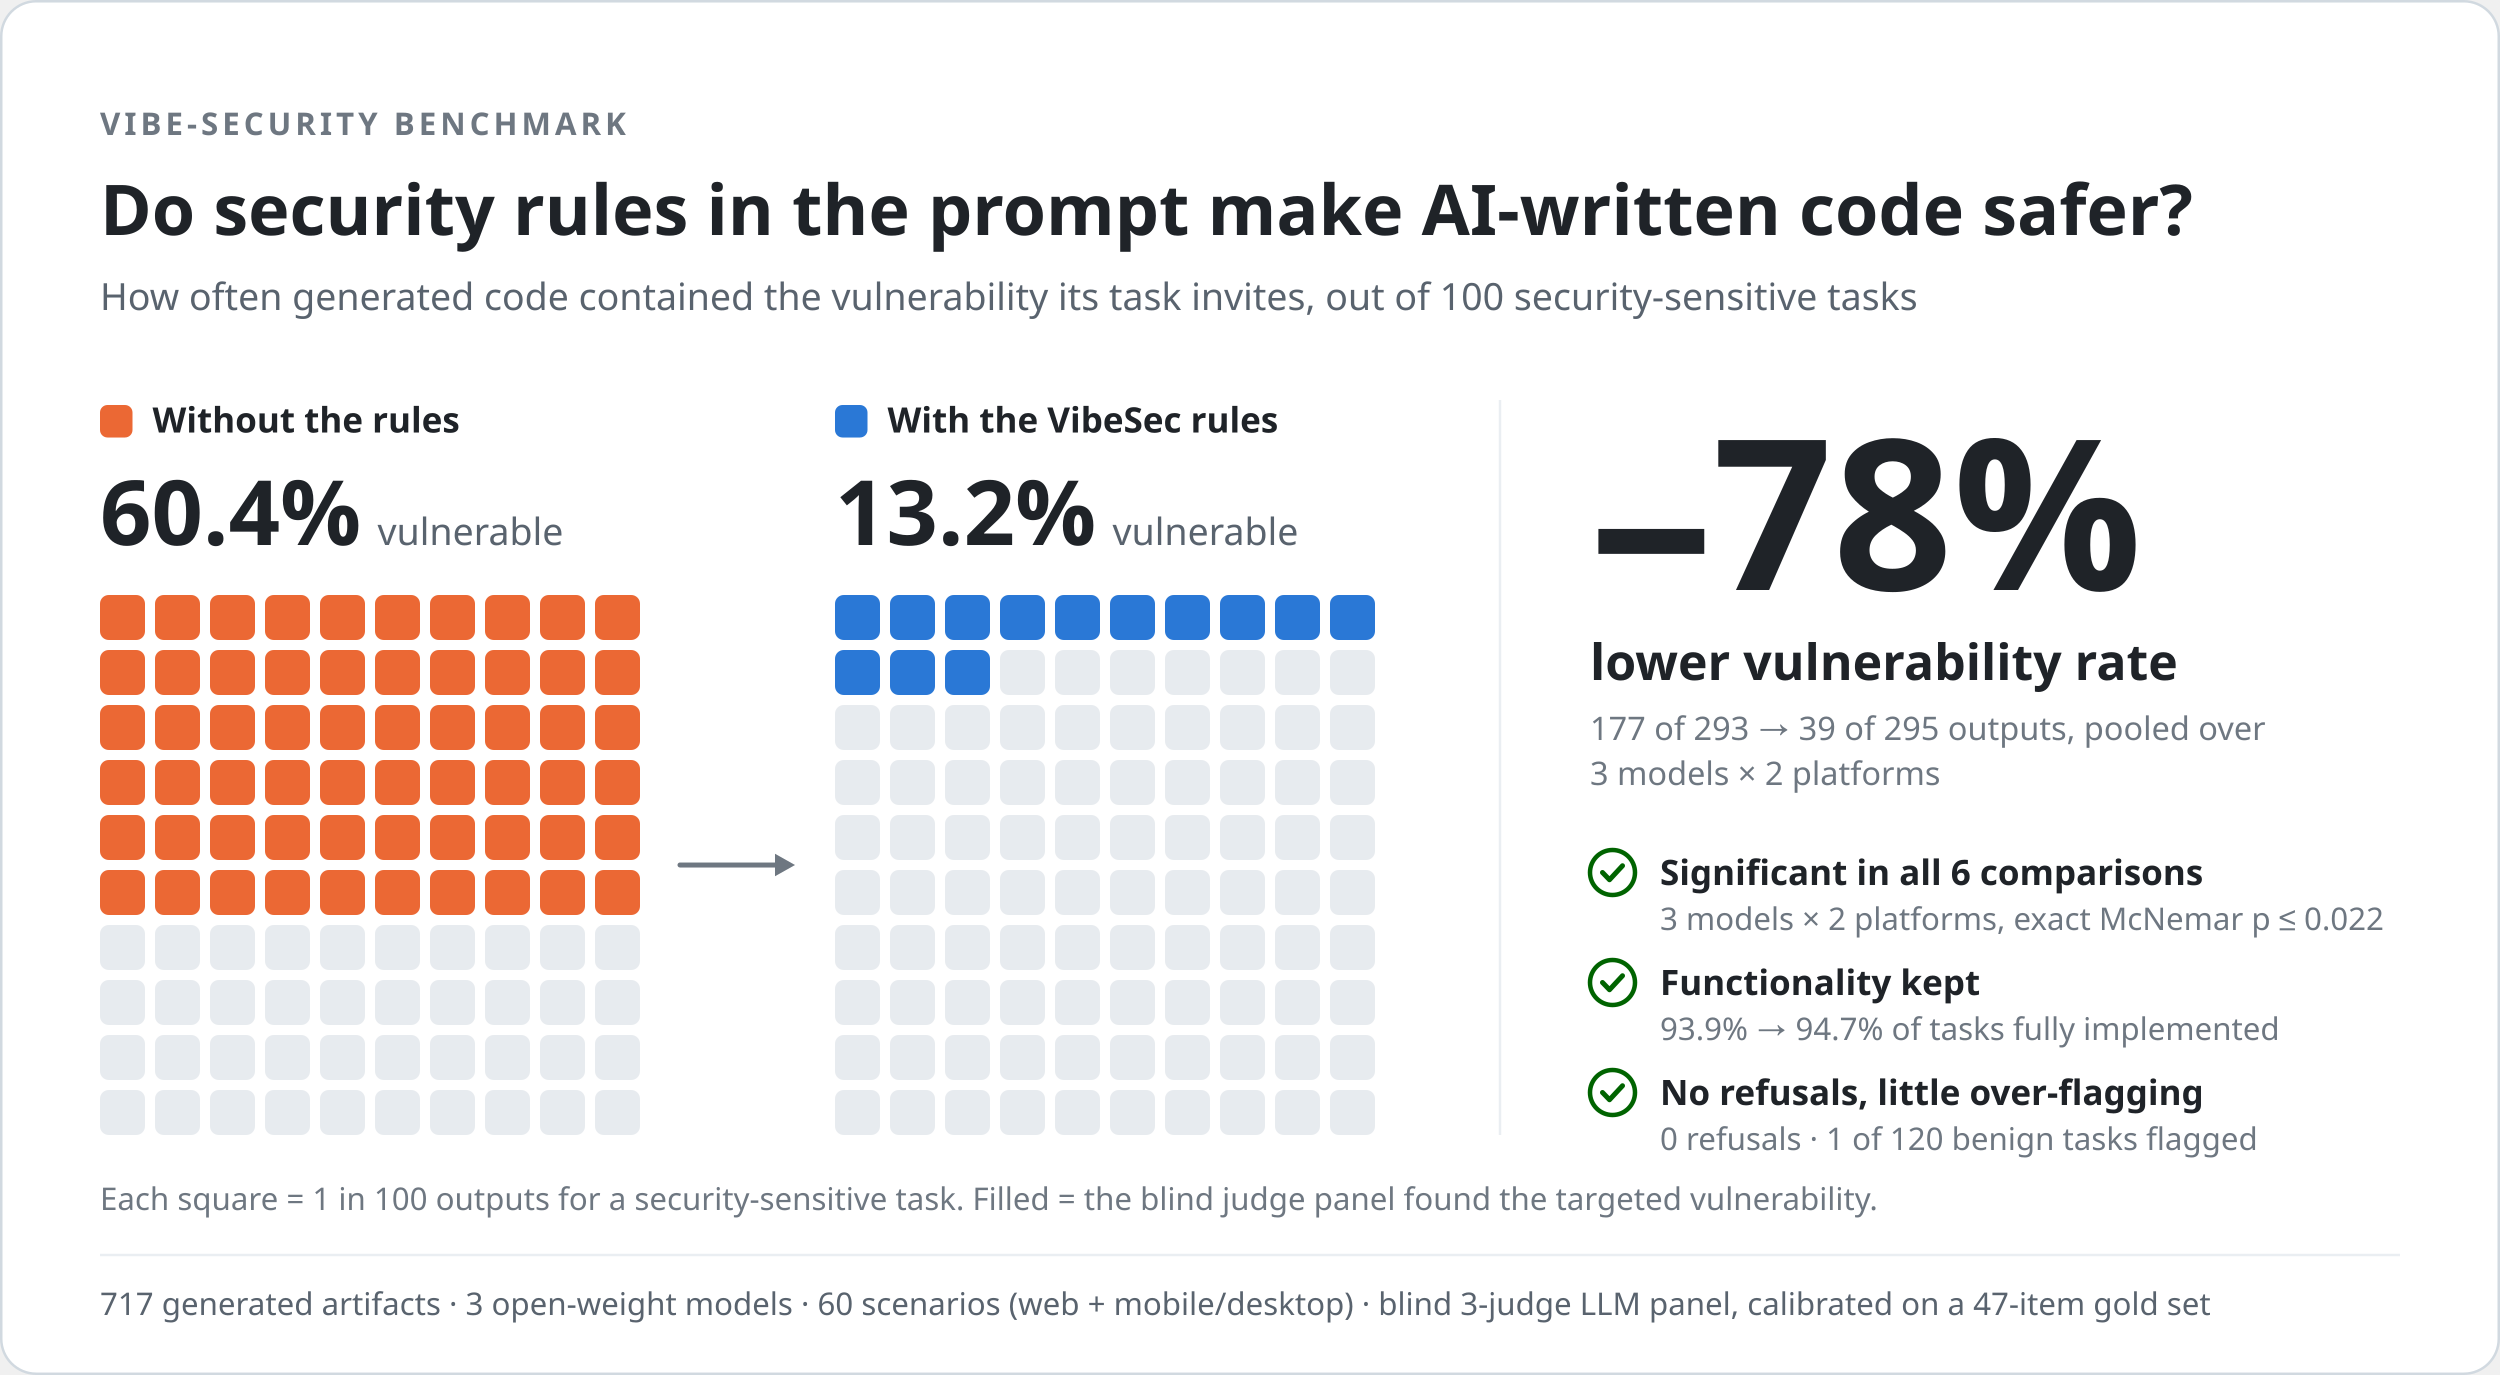
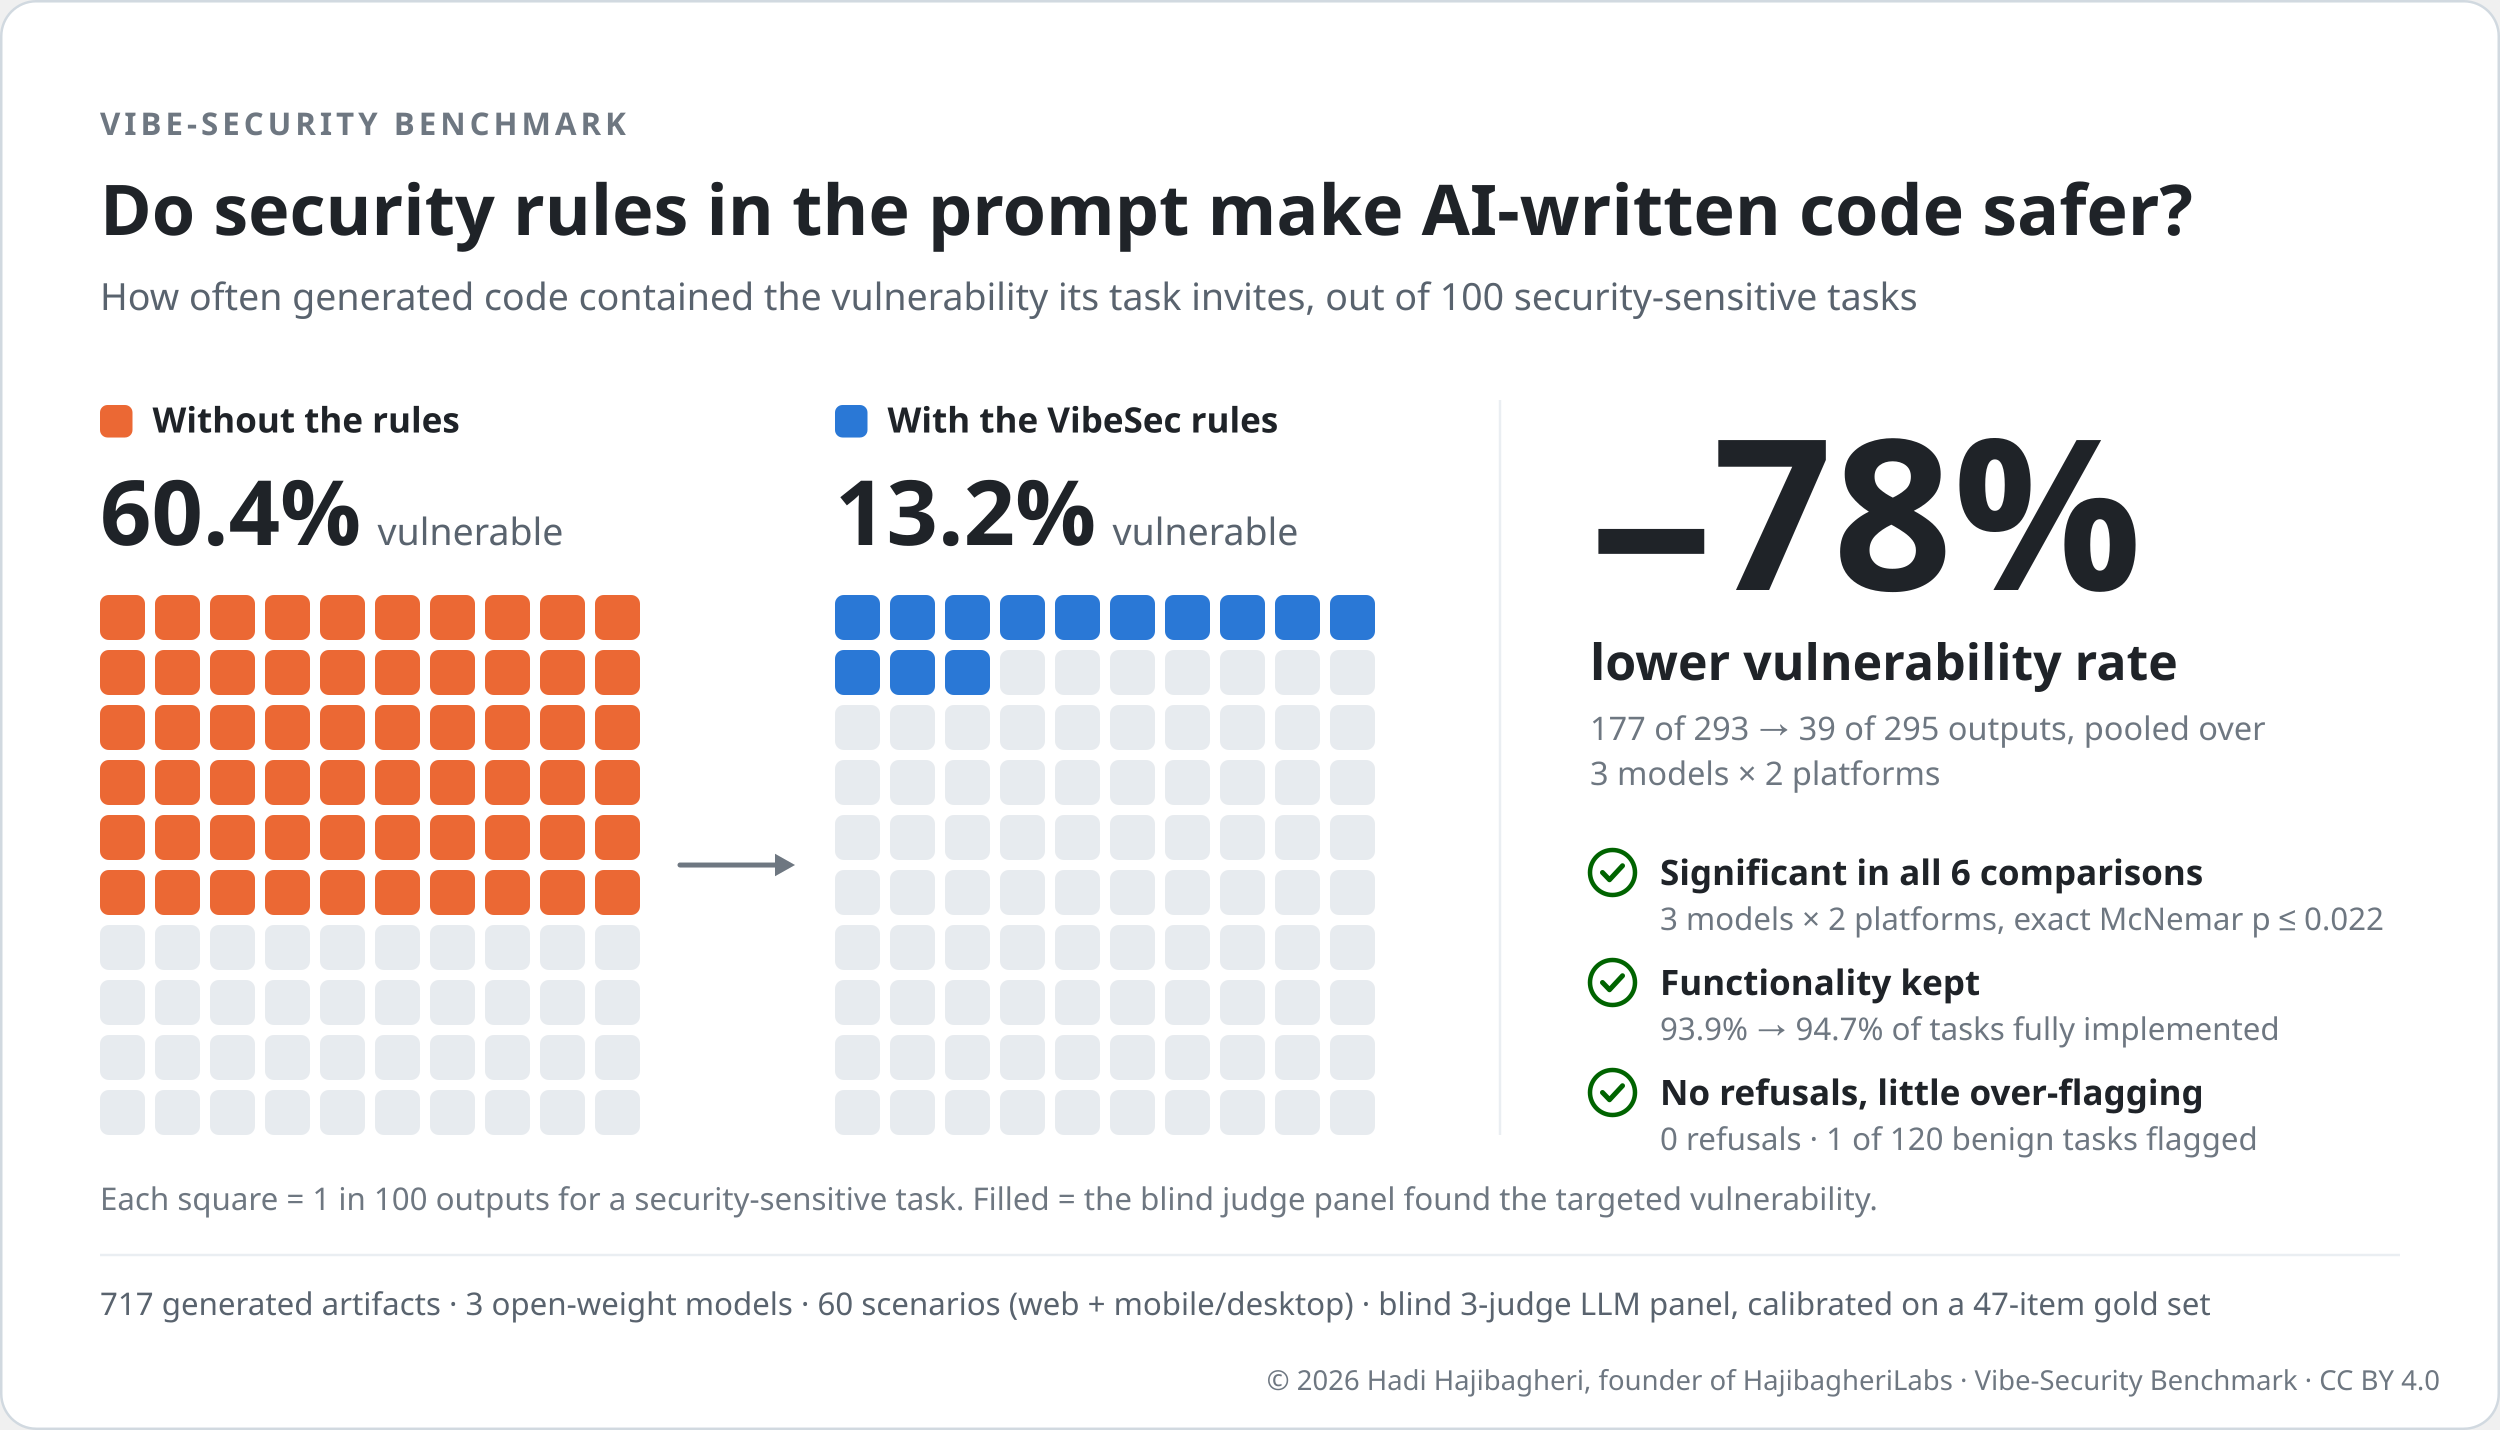
- <svg xmlns="http://www.w3.org/2000/svg" viewBox="0 0 1000 550" width="1000" height="550" role="img" aria-labelledby="t d" font-family="-apple-system, BlinkMacSystemFont, 'Segoe UI', 'Noto Sans', Helvetica, Arial, sans-serif">
-   <rect x="0.5" y="0.5" width="999" height="549" rx="14" fill="#ffffff" stroke="#d1d9e0" stroke-width="1" />
+ <svg xmlns="http://www.w3.org/2000/svg" viewBox="0 0 1000 572" width="1000" height="572" role="img" aria-labelledby="t d" font-family="-apple-system, BlinkMacSystemFont, 'Segoe UI', 'Noto Sans', Helvetica, Arial, sans-serif">
+   <rect x="0.5" y="0.5" width="999" height="571" rx="14" fill="#ffffff" stroke="#d1d9e0" stroke-width="1" />
  <text x="40.0" y="54.0" font-size="12.5" fill="#6e7781" font-weight="700" letter-spacing="1.6">VIBE-SECURITY BENCHMARK</text>
  <text x="40.0" y="94.0" font-size="28" fill="#1f2328" font-weight="700">Do security rules in the prompt make AI-written code safer?</text>
  <text x="40.0" y="124.0" font-size="15" fill="#59636e">How often generated code contained the vulnerability its task invites, out of 100 security-sensitive tasks</text>
  <rect x="40.0" y="162.0" width="13.0" height="13.0" rx="3" fill="#eb6834" />
  <text x="61.0" y="173.0" font-size="14" fill="#1f2328" font-weight="600">Without the rules</text>
  <text x="40.0" y="218.0" font-size="36" fill="#1f2328" font-weight="700">60.4%</text>
  <text x="151.0" y="218.0" font-size="15" fill="#59636e">vulnerable</text>
  <rect x="40.0" y="238.0" width="18.0" height="18.0" rx="3.5" fill="#eb6834" />
  <rect x="62.0" y="238.0" width="18.0" height="18.0" rx="3.5" fill="#eb6834" />
  <rect x="84.0" y="238.0" width="18.0" height="18.0" rx="3.5" fill="#eb6834" />
  <rect x="106.0" y="238.0" width="18.0" height="18.0" rx="3.5" fill="#eb6834" />
  <rect x="128.0" y="238.0" width="18.0" height="18.0" rx="3.5" fill="#eb6834" />
  <rect x="150.0" y="238.0" width="18.0" height="18.0" rx="3.5" fill="#eb6834" />
  <rect x="172.0" y="238.0" width="18.0" height="18.0" rx="3.5" fill="#eb6834" />
  <rect x="194.0" y="238.0" width="18.0" height="18.0" rx="3.5" fill="#eb6834" />
  <rect x="216.0" y="238.0" width="18.0" height="18.0" rx="3.5" fill="#eb6834" />
  <rect x="238.0" y="238.0" width="18.0" height="18.0" rx="3.5" fill="#eb6834" />
  <rect x="40.0" y="260.0" width="18.0" height="18.0" rx="3.5" fill="#eb6834" />
  <rect x="62.0" y="260.0" width="18.0" height="18.0" rx="3.5" fill="#eb6834" />
  <rect x="84.0" y="260.0" width="18.0" height="18.0" rx="3.5" fill="#eb6834" />
  <rect x="106.0" y="260.0" width="18.0" height="18.0" rx="3.5" fill="#eb6834" />
  <rect x="128.0" y="260.0" width="18.0" height="18.0" rx="3.5" fill="#eb6834" />
  <rect x="150.0" y="260.0" width="18.0" height="18.0" rx="3.5" fill="#eb6834" />
  <rect x="172.0" y="260.0" width="18.0" height="18.0" rx="3.5" fill="#eb6834" />
  <rect x="194.0" y="260.0" width="18.0" height="18.0" rx="3.5" fill="#eb6834" />
  <rect x="216.0" y="260.0" width="18.0" height="18.0" rx="3.5" fill="#eb6834" />
  <rect x="238.0" y="260.0" width="18.0" height="18.0" rx="3.5" fill="#eb6834" />
  <rect x="40.0" y="282.0" width="18.0" height="18.0" rx="3.5" fill="#eb6834" />
  <rect x="62.0" y="282.0" width="18.0" height="18.0" rx="3.5" fill="#eb6834" />
  <rect x="84.0" y="282.0" width="18.0" height="18.0" rx="3.5" fill="#eb6834" />
  <rect x="106.0" y="282.0" width="18.0" height="18.0" rx="3.5" fill="#eb6834" />
  <rect x="128.0" y="282.0" width="18.0" height="18.0" rx="3.5" fill="#eb6834" />
  <rect x="150.0" y="282.0" width="18.0" height="18.0" rx="3.5" fill="#eb6834" />
  <rect x="172.0" y="282.0" width="18.0" height="18.0" rx="3.5" fill="#eb6834" />
  <rect x="194.0" y="282.0" width="18.0" height="18.0" rx="3.5" fill="#eb6834" />
  <rect x="216.0" y="282.0" width="18.0" height="18.0" rx="3.5" fill="#eb6834" />
  <rect x="238.0" y="282.0" width="18.0" height="18.0" rx="3.5" fill="#eb6834" />
  <rect x="40.0" y="304.0" width="18.0" height="18.0" rx="3.5" fill="#eb6834" />
  <rect x="62.0" y="304.0" width="18.0" height="18.0" rx="3.5" fill="#eb6834" />
  <rect x="84.0" y="304.0" width="18.0" height="18.0" rx="3.5" fill="#eb6834" />
  <rect x="106.0" y="304.0" width="18.0" height="18.0" rx="3.5" fill="#eb6834" />
  <rect x="128.0" y="304.0" width="18.0" height="18.0" rx="3.5" fill="#eb6834" />
  <rect x="150.0" y="304.0" width="18.0" height="18.0" rx="3.5" fill="#eb6834" />
  <rect x="172.0" y="304.0" width="18.0" height="18.0" rx="3.5" fill="#eb6834" />
  <rect x="194.0" y="304.0" width="18.0" height="18.0" rx="3.5" fill="#eb6834" />
  <rect x="216.0" y="304.0" width="18.0" height="18.0" rx="3.5" fill="#eb6834" />
  <rect x="238.0" y="304.0" width="18.0" height="18.0" rx="3.5" fill="#eb6834" />
  <rect x="40.0" y="326.0" width="18.0" height="18.0" rx="3.5" fill="#eb6834" />
  <rect x="62.0" y="326.0" width="18.0" height="18.0" rx="3.5" fill="#eb6834" />
  <rect x="84.0" y="326.0" width="18.0" height="18.0" rx="3.5" fill="#eb6834" />
  <rect x="106.0" y="326.0" width="18.0" height="18.0" rx="3.5" fill="#eb6834" />
  <rect x="128.0" y="326.0" width="18.0" height="18.0" rx="3.5" fill="#eb6834" />
  <rect x="150.0" y="326.0" width="18.0" height="18.0" rx="3.5" fill="#eb6834" />
  <rect x="172.0" y="326.0" width="18.0" height="18.0" rx="3.5" fill="#eb6834" />
  <rect x="194.0" y="326.0" width="18.0" height="18.0" rx="3.5" fill="#eb6834" />
  <rect x="216.0" y="326.0" width="18.0" height="18.0" rx="3.5" fill="#eb6834" />
  <rect x="238.0" y="326.0" width="18.0" height="18.0" rx="3.5" fill="#eb6834" />
  <rect x="40.0" y="348.0" width="18.0" height="18.0" rx="3.5" fill="#eb6834" />
  <rect x="62.0" y="348.0" width="18.0" height="18.0" rx="3.5" fill="#eb6834" />
  <rect x="84.0" y="348.0" width="18.0" height="18.0" rx="3.5" fill="#eb6834" />
  <rect x="106.0" y="348.0" width="18.0" height="18.0" rx="3.5" fill="#eb6834" />
  <rect x="128.0" y="348.0" width="18.0" height="18.0" rx="3.5" fill="#eb6834" />
  <rect x="150.0" y="348.0" width="18.0" height="18.0" rx="3.5" fill="#eb6834" />
  <rect x="172.0" y="348.0" width="18.0" height="18.0" rx="3.5" fill="#eb6834" />
  <rect x="194.0" y="348.0" width="18.0" height="18.0" rx="3.5" fill="#eb6834" />
  <rect x="216.0" y="348.0" width="18.0" height="18.0" rx="3.5" fill="#eb6834" />
  <rect x="238.0" y="348.0" width="18.0" height="18.0" rx="3.5" fill="#eb6834" />
  <rect x="40.0" y="370.0" width="18.0" height="18.0" rx="3.5" fill="#e7ebef" />
  <rect x="62.0" y="370.0" width="18.0" height="18.0" rx="3.5" fill="#e7ebef" />
  <rect x="84.0" y="370.0" width="18.0" height="18.0" rx="3.5" fill="#e7ebef" />
  <rect x="106.0" y="370.0" width="18.0" height="18.0" rx="3.5" fill="#e7ebef" />
  <rect x="128.0" y="370.0" width="18.0" height="18.0" rx="3.5" fill="#e7ebef" />
  <rect x="150.0" y="370.0" width="18.0" height="18.0" rx="3.5" fill="#e7ebef" />
  <rect x="172.0" y="370.0" width="18.0" height="18.0" rx="3.5" fill="#e7ebef" />
  <rect x="194.0" y="370.0" width="18.0" height="18.0" rx="3.5" fill="#e7ebef" />
  <rect x="216.0" y="370.0" width="18.0" height="18.0" rx="3.5" fill="#e7ebef" />
  <rect x="238.0" y="370.0" width="18.0" height="18.0" rx="3.5" fill="#e7ebef" />
  <rect x="40.0" y="392.0" width="18.0" height="18.0" rx="3.5" fill="#e7ebef" />
  <rect x="62.0" y="392.0" width="18.0" height="18.0" rx="3.5" fill="#e7ebef" />
  <rect x="84.0" y="392.0" width="18.0" height="18.0" rx="3.5" fill="#e7ebef" />
  <rect x="106.0" y="392.0" width="18.0" height="18.0" rx="3.5" fill="#e7ebef" />
  <rect x="128.0" y="392.0" width="18.0" height="18.0" rx="3.5" fill="#e7ebef" />
  <rect x="150.0" y="392.0" width="18.0" height="18.0" rx="3.5" fill="#e7ebef" />
  <rect x="172.0" y="392.0" width="18.0" height="18.0" rx="3.5" fill="#e7ebef" />
  <rect x="194.0" y="392.0" width="18.0" height="18.0" rx="3.5" fill="#e7ebef" />
  <rect x="216.0" y="392.0" width="18.0" height="18.0" rx="3.5" fill="#e7ebef" />
  <rect x="238.0" y="392.0" width="18.0" height="18.0" rx="3.5" fill="#e7ebef" />
  <rect x="40.0" y="414.0" width="18.0" height="18.0" rx="3.5" fill="#e7ebef" />
  <rect x="62.0" y="414.0" width="18.0" height="18.0" rx="3.5" fill="#e7ebef" />
  <rect x="84.0" y="414.0" width="18.0" height="18.0" rx="3.5" fill="#e7ebef" />
  <rect x="106.0" y="414.0" width="18.0" height="18.0" rx="3.5" fill="#e7ebef" />
  <rect x="128.0" y="414.0" width="18.0" height="18.0" rx="3.5" fill="#e7ebef" />
  <rect x="150.0" y="414.0" width="18.0" height="18.0" rx="3.5" fill="#e7ebef" />
  <rect x="172.0" y="414.0" width="18.0" height="18.0" rx="3.5" fill="#e7ebef" />
  <rect x="194.0" y="414.0" width="18.0" height="18.0" rx="3.5" fill="#e7ebef" />
  <rect x="216.0" y="414.0" width="18.0" height="18.0" rx="3.5" fill="#e7ebef" />
  <rect x="238.0" y="414.0" width="18.0" height="18.0" rx="3.5" fill="#e7ebef" />
  <rect x="40.0" y="436.0" width="18.0" height="18.0" rx="3.5" fill="#e7ebef" />
  <rect x="62.0" y="436.0" width="18.0" height="18.0" rx="3.5" fill="#e7ebef" />
  <rect x="84.0" y="436.0" width="18.0" height="18.0" rx="3.5" fill="#e7ebef" />
  <rect x="106.0" y="436.0" width="18.0" height="18.0" rx="3.5" fill="#e7ebef" />
  <rect x="128.0" y="436.0" width="18.0" height="18.0" rx="3.5" fill="#e7ebef" />
  <rect x="150.0" y="436.0" width="18.0" height="18.0" rx="3.5" fill="#e7ebef" />
  <rect x="172.0" y="436.0" width="18.0" height="18.0" rx="3.5" fill="#e7ebef" />
  <rect x="194.0" y="436.0" width="18.0" height="18.0" rx="3.5" fill="#e7ebef" />
  <rect x="216.0" y="436.0" width="18.0" height="18.0" rx="3.5" fill="#e7ebef" />
  <rect x="238.0" y="436.0" width="18.0" height="18.0" rx="3.5" fill="#e7ebef" />
  <rect x="334.0" y="162.0" width="13.0" height="13.0" rx="3" fill="#2a78d6" />
  <text x="355.0" y="173.0" font-size="14" fill="#1f2328" font-weight="600">With the VibeSec rules</text>
  <text x="334.0" y="218.0" font-size="36" fill="#1f2328" font-weight="700">13.2%</text>
  <text x="445.0" y="218.0" font-size="15" fill="#59636e">vulnerable</text>
  <rect x="334.0" y="238.0" width="18.0" height="18.0" rx="3.5" fill="#2a78d6" />
  <rect x="356.0" y="238.0" width="18.0" height="18.0" rx="3.5" fill="#2a78d6" />
  <rect x="378.0" y="238.0" width="18.0" height="18.0" rx="3.5" fill="#2a78d6" />
  <rect x="400.0" y="238.0" width="18.0" height="18.0" rx="3.5" fill="#2a78d6" />
  <rect x="422.0" y="238.0" width="18.0" height="18.0" rx="3.5" fill="#2a78d6" />
  <rect x="444.0" y="238.0" width="18.0" height="18.0" rx="3.5" fill="#2a78d6" />
  <rect x="466.0" y="238.0" width="18.0" height="18.0" rx="3.5" fill="#2a78d6" />
  <rect x="488.0" y="238.0" width="18.0" height="18.0" rx="3.5" fill="#2a78d6" />
  <rect x="510.0" y="238.0" width="18.0" height="18.0" rx="3.5" fill="#2a78d6" />
  <rect x="532.0" y="238.0" width="18.0" height="18.0" rx="3.5" fill="#2a78d6" />
  <rect x="334.0" y="260.0" width="18.0" height="18.0" rx="3.5" fill="#2a78d6" />
  <rect x="356.0" y="260.0" width="18.0" height="18.0" rx="3.5" fill="#2a78d6" />
  <rect x="378.0" y="260.0" width="18.0" height="18.0" rx="3.5" fill="#2a78d6" />
  <rect x="400.0" y="260.0" width="18.0" height="18.0" rx="3.5" fill="#e7ebef" />
  <rect x="422.0" y="260.0" width="18.0" height="18.0" rx="3.5" fill="#e7ebef" />
  <rect x="444.0" y="260.0" width="18.0" height="18.0" rx="3.5" fill="#e7ebef" />
  <rect x="466.0" y="260.0" width="18.0" height="18.0" rx="3.5" fill="#e7ebef" />
  <rect x="488.0" y="260.0" width="18.0" height="18.0" rx="3.5" fill="#e7ebef" />
  <rect x="510.0" y="260.0" width="18.0" height="18.0" rx="3.5" fill="#e7ebef" />
  <rect x="532.0" y="260.0" width="18.0" height="18.0" rx="3.5" fill="#e7ebef" />
  <rect x="334.0" y="282.0" width="18.0" height="18.0" rx="3.5" fill="#e7ebef" />
  <rect x="356.0" y="282.0" width="18.0" height="18.0" rx="3.5" fill="#e7ebef" />
  <rect x="378.0" y="282.0" width="18.0" height="18.0" rx="3.5" fill="#e7ebef" />
  <rect x="400.0" y="282.0" width="18.0" height="18.0" rx="3.5" fill="#e7ebef" />
  <rect x="422.0" y="282.0" width="18.0" height="18.0" rx="3.5" fill="#e7ebef" />
  <rect x="444.0" y="282.0" width="18.0" height="18.0" rx="3.5" fill="#e7ebef" />
  <rect x="466.0" y="282.0" width="18.0" height="18.0" rx="3.5" fill="#e7ebef" />
  <rect x="488.0" y="282.0" width="18.0" height="18.0" rx="3.5" fill="#e7ebef" />
  <rect x="510.0" y="282.0" width="18.0" height="18.0" rx="3.5" fill="#e7ebef" />
  <rect x="532.0" y="282.0" width="18.0" height="18.0" rx="3.5" fill="#e7ebef" />
  <rect x="334.0" y="304.0" width="18.0" height="18.0" rx="3.5" fill="#e7ebef" />
  <rect x="356.0" y="304.0" width="18.0" height="18.0" rx="3.5" fill="#e7ebef" />
  <rect x="378.0" y="304.0" width="18.0" height="18.0" rx="3.5" fill="#e7ebef" />
  <rect x="400.0" y="304.0" width="18.0" height="18.0" rx="3.5" fill="#e7ebef" />
  <rect x="422.0" y="304.0" width="18.0" height="18.0" rx="3.5" fill="#e7ebef" />
  <rect x="444.0" y="304.0" width="18.0" height="18.0" rx="3.5" fill="#e7ebef" />
  <rect x="466.0" y="304.0" width="18.0" height="18.0" rx="3.5" fill="#e7ebef" />
  <rect x="488.0" y="304.0" width="18.0" height="18.0" rx="3.5" fill="#e7ebef" />
  <rect x="510.0" y="304.0" width="18.0" height="18.0" rx="3.5" fill="#e7ebef" />
  <rect x="532.0" y="304.0" width="18.0" height="18.0" rx="3.5" fill="#e7ebef" />
  <rect x="334.0" y="326.0" width="18.0" height="18.0" rx="3.5" fill="#e7ebef" />
  <rect x="356.0" y="326.0" width="18.0" height="18.0" rx="3.5" fill="#e7ebef" />
  <rect x="378.0" y="326.0" width="18.0" height="18.0" rx="3.5" fill="#e7ebef" />
  <rect x="400.0" y="326.0" width="18.0" height="18.0" rx="3.5" fill="#e7ebef" />
  <rect x="422.0" y="326.0" width="18.0" height="18.0" rx="3.5" fill="#e7ebef" />
  <rect x="444.0" y="326.0" width="18.0" height="18.0" rx="3.5" fill="#e7ebef" />
  <rect x="466.0" y="326.0" width="18.0" height="18.0" rx="3.5" fill="#e7ebef" />
  <rect x="488.0" y="326.0" width="18.0" height="18.0" rx="3.5" fill="#e7ebef" />
  <rect x="510.0" y="326.0" width="18.0" height="18.0" rx="3.5" fill="#e7ebef" />
  <rect x="532.0" y="326.0" width="18.0" height="18.0" rx="3.5" fill="#e7ebef" />
  <rect x="334.0" y="348.0" width="18.0" height="18.0" rx="3.5" fill="#e7ebef" />
  <rect x="356.0" y="348.0" width="18.0" height="18.0" rx="3.5" fill="#e7ebef" />
  <rect x="378.0" y="348.0" width="18.0" height="18.0" rx="3.5" fill="#e7ebef" />
  <rect x="400.0" y="348.0" width="18.0" height="18.0" rx="3.5" fill="#e7ebef" />
  <rect x="422.0" y="348.0" width="18.0" height="18.0" rx="3.5" fill="#e7ebef" />
  <rect x="444.0" y="348.0" width="18.0" height="18.0" rx="3.5" fill="#e7ebef" />
  <rect x="466.0" y="348.0" width="18.0" height="18.0" rx="3.5" fill="#e7ebef" />
  <rect x="488.0" y="348.0" width="18.0" height="18.0" rx="3.5" fill="#e7ebef" />
  <rect x="510.0" y="348.0" width="18.0" height="18.0" rx="3.5" fill="#e7ebef" />
  <rect x="532.0" y="348.0" width="18.0" height="18.0" rx="3.5" fill="#e7ebef" />
  <rect x="334.0" y="370.0" width="18.0" height="18.0" rx="3.5" fill="#e7ebef" />
  <rect x="356.0" y="370.0" width="18.0" height="18.0" rx="3.5" fill="#e7ebef" />
  <rect x="378.0" y="370.0" width="18.0" height="18.0" rx="3.5" fill="#e7ebef" />
  <rect x="400.0" y="370.0" width="18.0" height="18.0" rx="3.5" fill="#e7ebef" />
  <rect x="422.0" y="370.0" width="18.0" height="18.0" rx="3.5" fill="#e7ebef" />
  <rect x="444.0" y="370.0" width="18.0" height="18.0" rx="3.5" fill="#e7ebef" />
  <rect x="466.0" y="370.0" width="18.0" height="18.0" rx="3.5" fill="#e7ebef" />
  <rect x="488.0" y="370.0" width="18.0" height="18.0" rx="3.5" fill="#e7ebef" />
  <rect x="510.0" y="370.0" width="18.0" height="18.0" rx="3.5" fill="#e7ebef" />
  <rect x="532.0" y="370.0" width="18.0" height="18.0" rx="3.5" fill="#e7ebef" />
  <rect x="334.0" y="392.0" width="18.0" height="18.0" rx="3.5" fill="#e7ebef" />
  <rect x="356.0" y="392.0" width="18.0" height="18.0" rx="3.5" fill="#e7ebef" />
  <rect x="378.0" y="392.0" width="18.0" height="18.0" rx="3.5" fill="#e7ebef" />
  <rect x="400.0" y="392.0" width="18.0" height="18.0" rx="3.5" fill="#e7ebef" />
  <rect x="422.0" y="392.0" width="18.0" height="18.0" rx="3.5" fill="#e7ebef" />
  <rect x="444.0" y="392.0" width="18.0" height="18.0" rx="3.5" fill="#e7ebef" />
  <rect x="466.0" y="392.0" width="18.0" height="18.0" rx="3.5" fill="#e7ebef" />
  <rect x="488.0" y="392.0" width="18.0" height="18.0" rx="3.5" fill="#e7ebef" />
  <rect x="510.0" y="392.0" width="18.0" height="18.0" rx="3.5" fill="#e7ebef" />
  <rect x="532.0" y="392.0" width="18.0" height="18.0" rx="3.5" fill="#e7ebef" />
  <rect x="334.0" y="414.0" width="18.0" height="18.0" rx="3.5" fill="#e7ebef" />
  <rect x="356.0" y="414.0" width="18.0" height="18.0" rx="3.5" fill="#e7ebef" />
  <rect x="378.0" y="414.0" width="18.0" height="18.0" rx="3.5" fill="#e7ebef" />
  <rect x="400.0" y="414.0" width="18.0" height="18.0" rx="3.5" fill="#e7ebef" />
  <rect x="422.0" y="414.0" width="18.0" height="18.0" rx="3.5" fill="#e7ebef" />
  <rect x="444.0" y="414.0" width="18.0" height="18.0" rx="3.5" fill="#e7ebef" />
  <rect x="466.0" y="414.0" width="18.0" height="18.0" rx="3.5" fill="#e7ebef" />
  <rect x="488.0" y="414.0" width="18.0" height="18.0" rx="3.5" fill="#e7ebef" />
  <rect x="510.0" y="414.0" width="18.0" height="18.0" rx="3.5" fill="#e7ebef" />
  <rect x="532.0" y="414.0" width="18.0" height="18.0" rx="3.5" fill="#e7ebef" />
  <rect x="334.0" y="436.0" width="18.0" height="18.0" rx="3.5" fill="#e7ebef" />
  <rect x="356.0" y="436.0" width="18.0" height="18.0" rx="3.5" fill="#e7ebef" />
  <rect x="378.0" y="436.0" width="18.0" height="18.0" rx="3.5" fill="#e7ebef" />
  <rect x="400.0" y="436.0" width="18.0" height="18.0" rx="3.5" fill="#e7ebef" />
  <rect x="422.0" y="436.0" width="18.0" height="18.0" rx="3.5" fill="#e7ebef" />
  <rect x="444.0" y="436.0" width="18.0" height="18.0" rx="3.5" fill="#e7ebef" />
  <rect x="466.0" y="436.0" width="18.0" height="18.0" rx="3.5" fill="#e7ebef" />
  <rect x="488.0" y="436.0" width="18.0" height="18.0" rx="3.5" fill="#e7ebef" />
  <rect x="510.0" y="436.0" width="18.0" height="18.0" rx="3.5" fill="#e7ebef" />
  <rect x="532.0" y="436.0" width="18.0" height="18.0" rx="3.5" fill="#e7ebef" />
  <line x1="272.0" y1="346.0" x2="310.0" y2="346.0" stroke="#6e7781" stroke-width="2" stroke-linecap="round" />
  <path d="M318.0 346.0 L310.0 341.5 L310.0 350.5 Z" fill="#6e7781" />
  <line x1="600.0" y1="160.0" x2="600.0" y2="454.0" stroke="#eaeef2" stroke-width="1" stroke-linecap="butt" />
  <text x="636.0" y="236.0" font-size="84" fill="#1f2328" font-weight="700">−78%</text>
  <text x="636.0" y="272.0" font-size="20" fill="#1f2328" font-weight="600">lower vulnerability rate</text>
  <text x="636.0" y="296.0" font-size="13" fill="#6e7781">177 of 293  →  39 of 295 outputs, pooled over</text>
  <text x="636.0" y="314.0" font-size="13" fill="#6e7781">3 models × 2 platforms</text>
  <circle cx="645.0" cy="349.0" r="9" fill="none" stroke="#006300" stroke-width="1.8" />
  <path d="M641.0 349.0 l2.8 2.9 l5.2 -5.6" fill="none" stroke="#006300" stroke-width="2" stroke-linecap="round" stroke-linejoin="round" />
  <text x="664.0" y="354.0" font-size="14" fill="#1f2328" font-weight="600">Significant in all 6 comparisons</text>
  <text x="664.0" y="372.0" font-size="12.5" fill="#6e7781">3 models × 2 platforms, exact McNemar p ≤ 0.022</text>
  <circle cx="645.0" cy="393.0" r="9" fill="none" stroke="#006300" stroke-width="1.8" />
  <path d="M641.0 393.0 l2.8 2.9 l5.2 -5.6" fill="none" stroke="#006300" stroke-width="2" stroke-linecap="round" stroke-linejoin="round" />
  <text x="664.0" y="398.0" font-size="14" fill="#1f2328" font-weight="600">Functionality kept</text>
  <text x="664.0" y="416.0" font-size="12.5" fill="#6e7781">93.9% → 94.7% of tasks fully implemented</text>
  <circle cx="645.0" cy="437.0" r="9" fill="none" stroke="#006300" stroke-width="1.8" />
  <path d="M641.0 437.0 l2.8 2.9 l5.2 -5.6" fill="none" stroke="#006300" stroke-width="2" stroke-linecap="round" stroke-linejoin="round" />
  <text x="664.0" y="442.0" font-size="14" fill="#1f2328" font-weight="600">No refusals, little over-flagging</text>
  <text x="664.0" y="460.0" font-size="12.5" fill="#6e7781">0 refusals · 1 of 120 benign tasks flagged</text>
  <text x="40.0" y="484.0" font-size="12.5" fill="#6e7781">Each square = 1 in 100 outputs for a security-sensitive task. Filled = the blind judge panel found the targeted vulnerability.</text>
  <line x1="40.0" y1="502.0" x2="960.0" y2="502.0" stroke="#eaeef2" stroke-width="1" stroke-linecap="butt" />
  <text x="40.0" y="526.0" font-size="12.5" fill="#59636e">717 generated artifacts · 3 open-weight models · 60 scenarios (web + mobile/desktop) · blind 3-judge LLM panel, calibrated on a 47-item gold set</text>
+   <text x="976.0" y="556.0" font-size="11" fill="#6e7781" text-anchor="end">© 2026 Hadi Hajibagheri, founder of HajibagheriLabs · Vibe-Security Benchmark · CC BY 4.0</text>
</svg>
